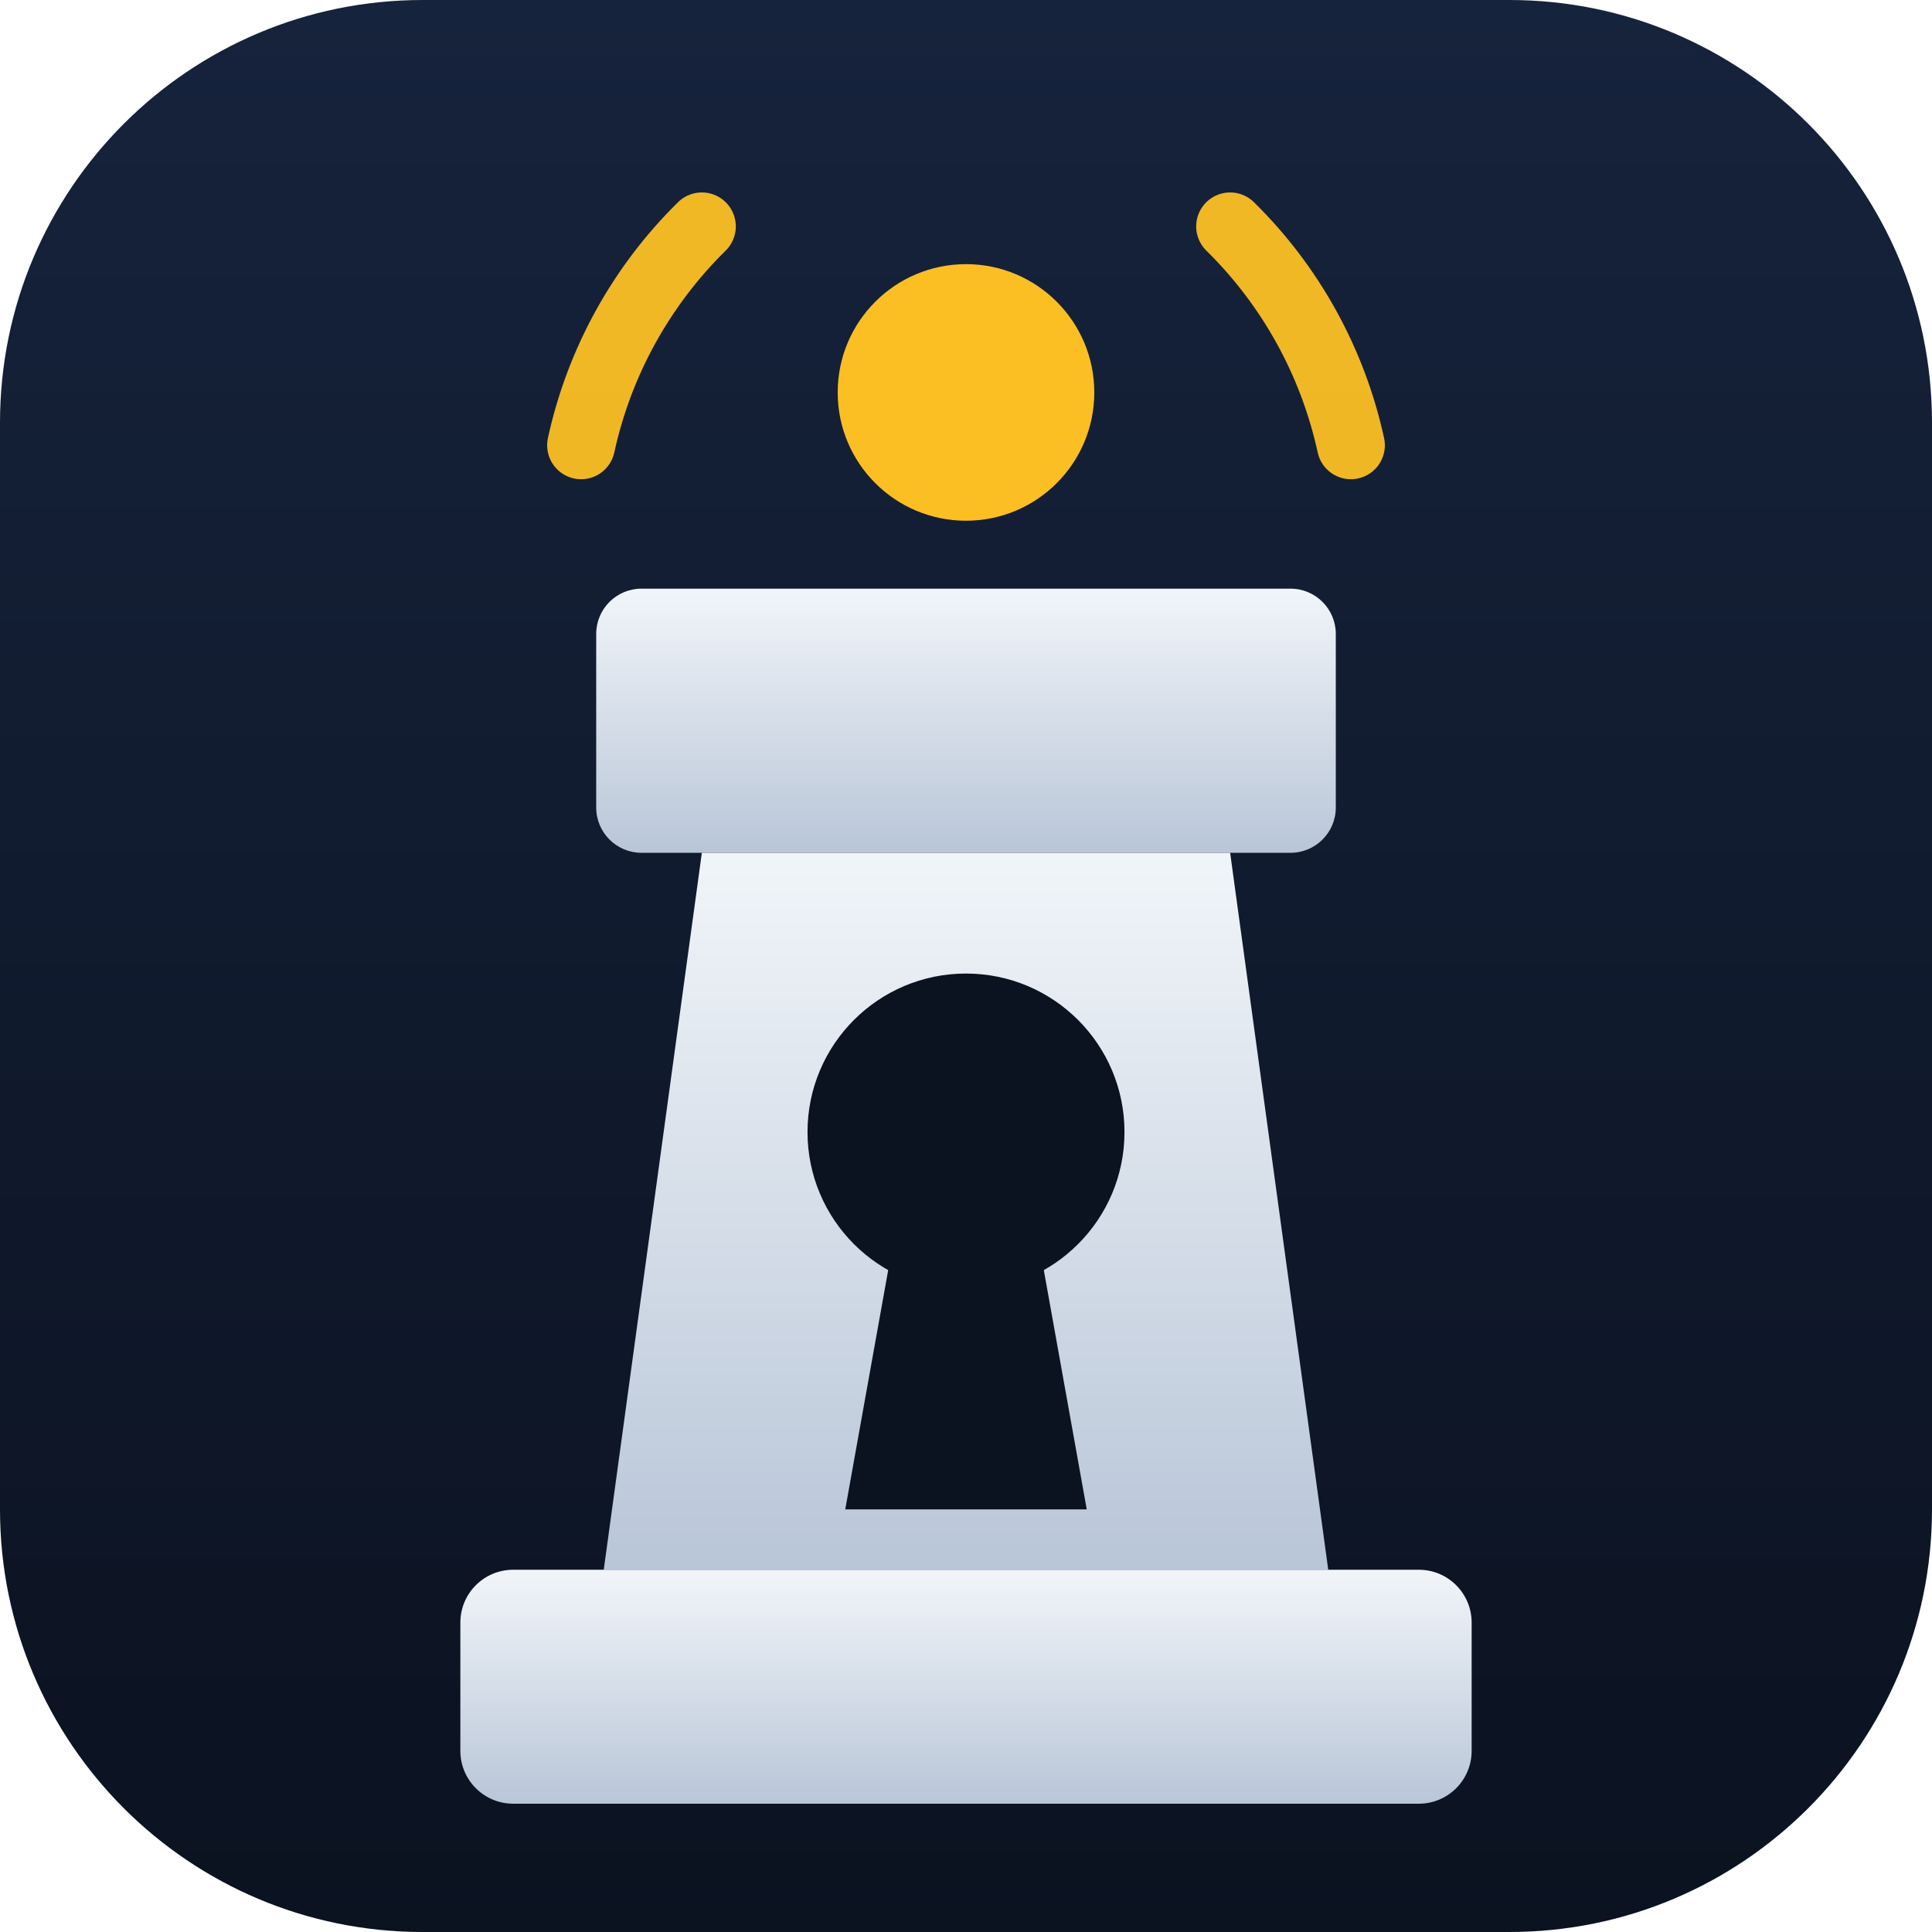
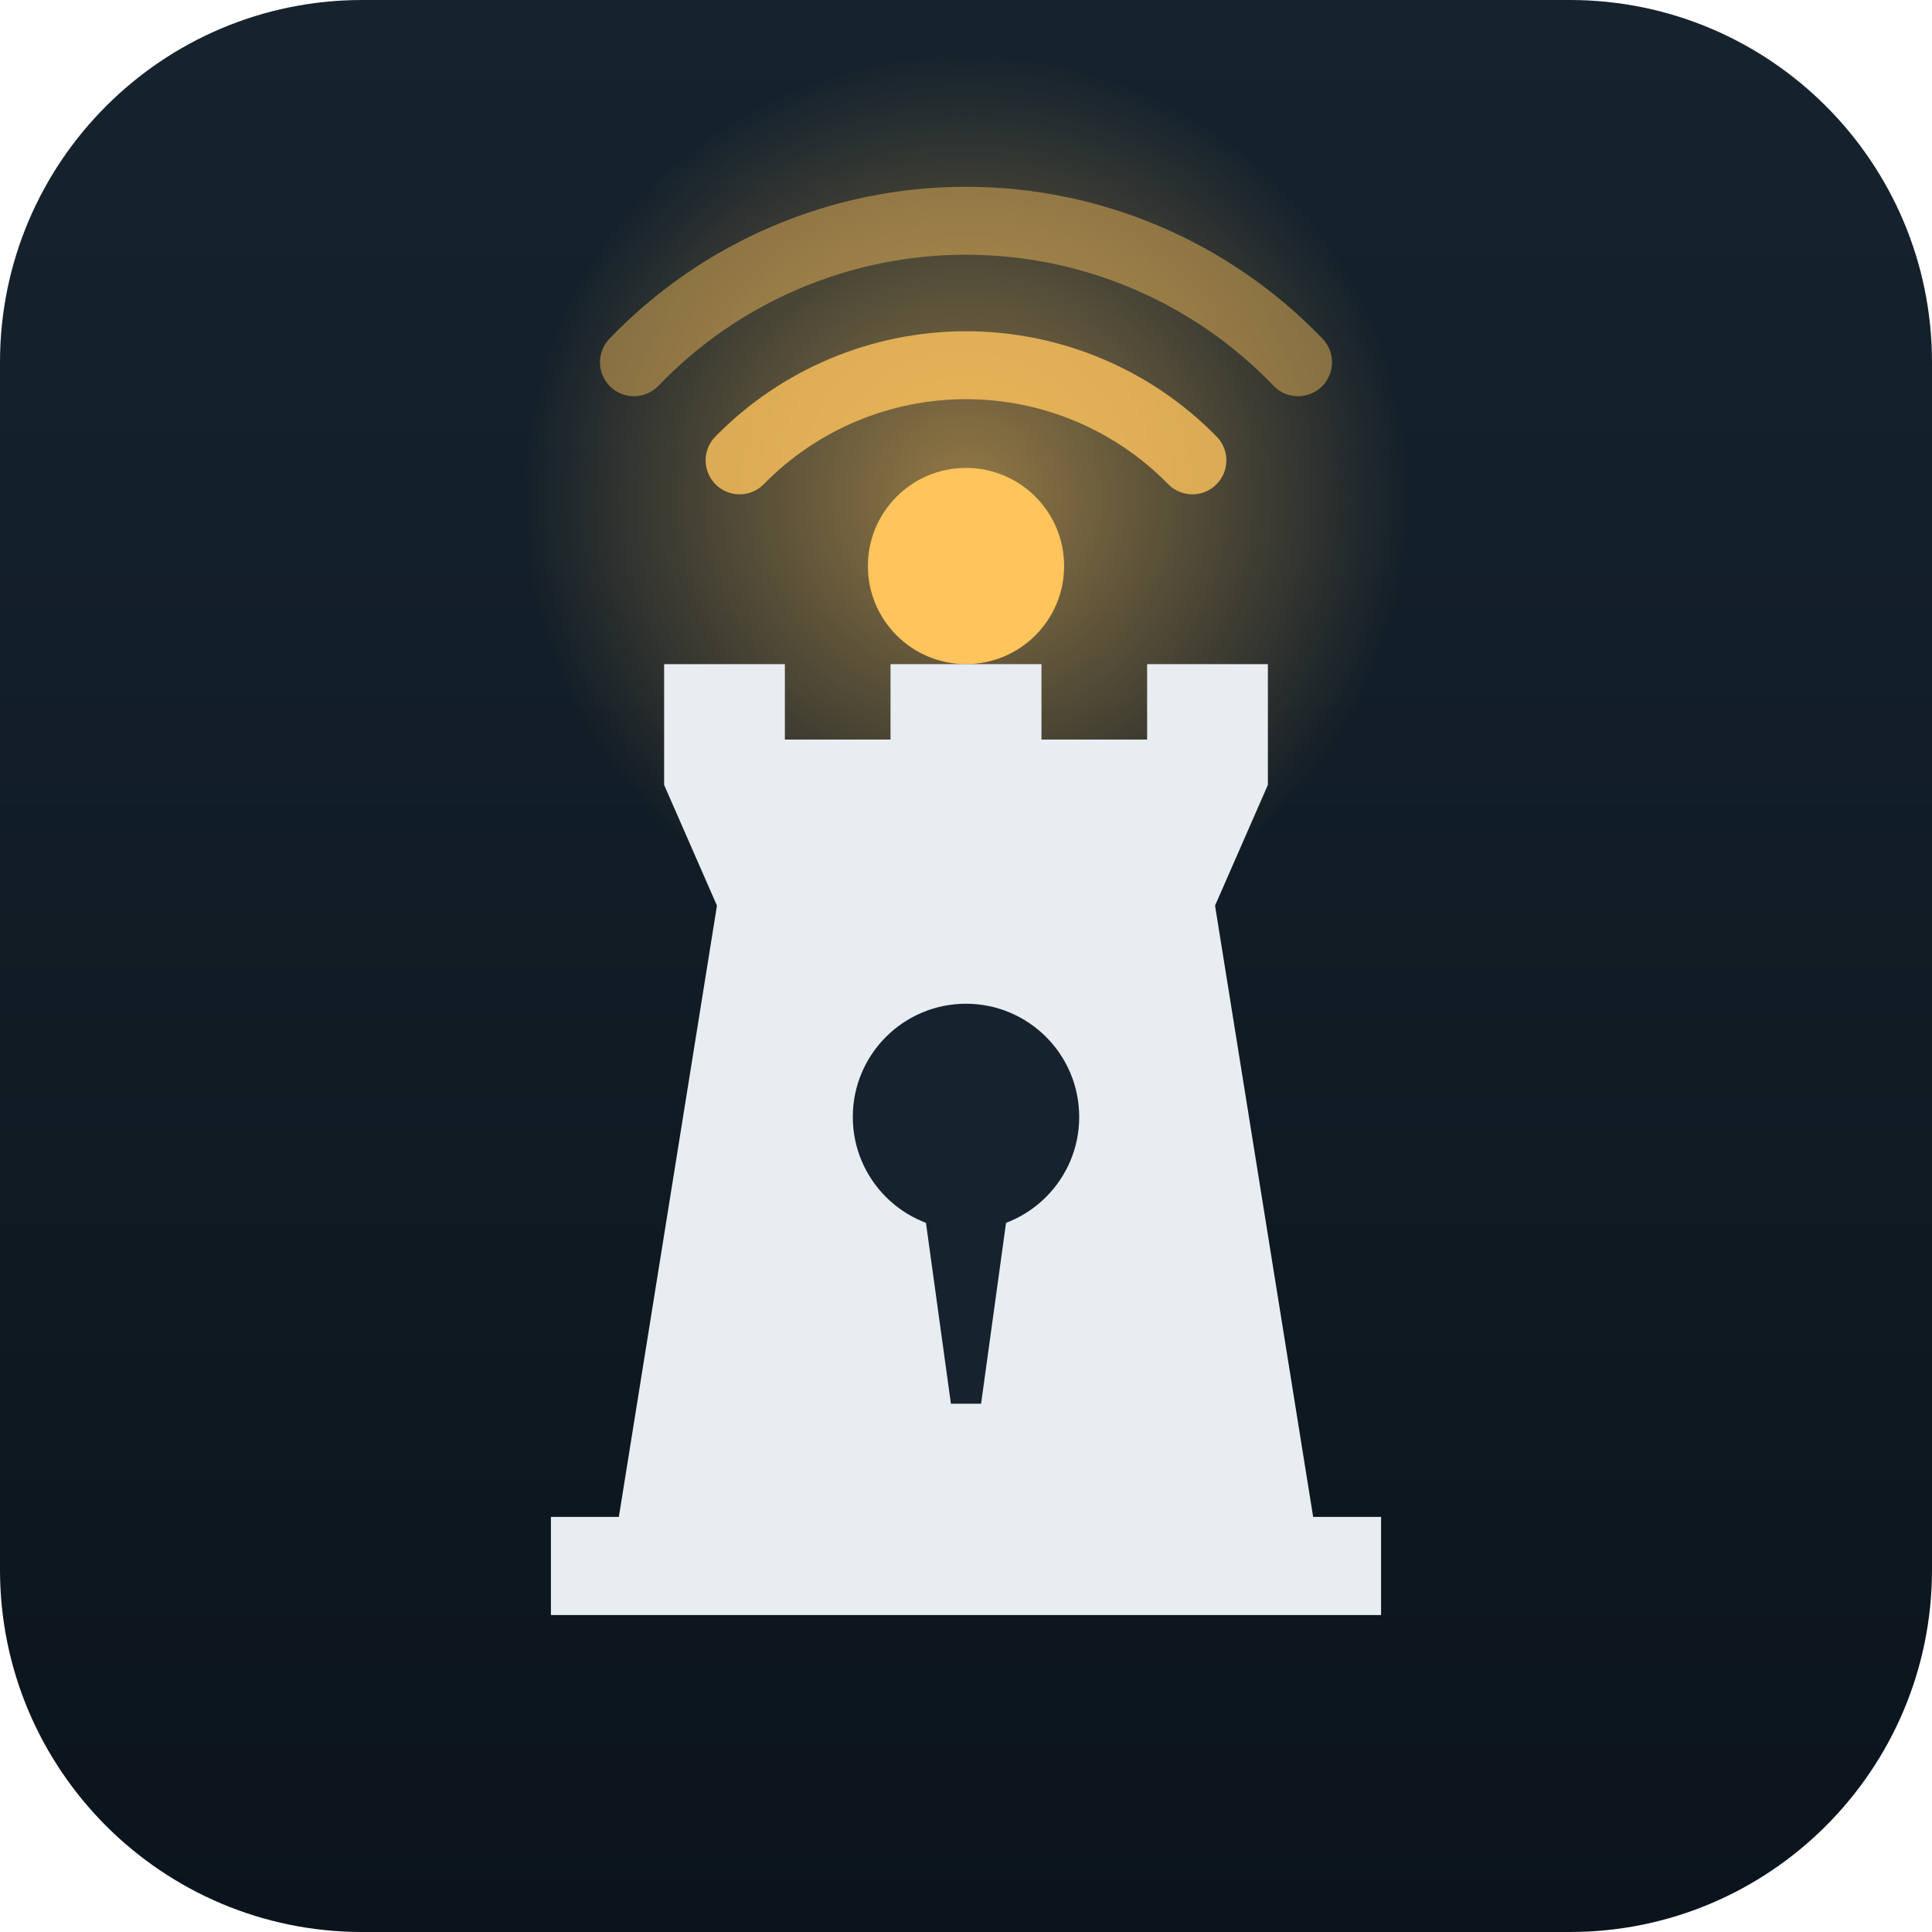
- <svg xmlns="http://www.w3.org/2000/svg" viewBox="0 0 512 512" width="512" height="512" role="img" aria-label="Outpost">
+ <svg xmlns="http://www.w3.org/2000/svg" viewBox="0 0 512 512" width="512" height="512">
  <defs>
    <linearGradient id="bg" x1="0" y1="0" x2="0" y2="1">
-       <stop offset="0" stop-color="#16233C" />
-       <stop offset="1" stop-color="#0B1220" />
+       <stop offset="0" stop-color="#16232e" />
+       <stop offset="1" stop-color="#0b141c" />
    </linearGradient>
-     <linearGradient id="stone" x1="0" y1="0" x2="0" y2="1">
-       <stop offset="0" stop-color="#F1F5F9" />
-       <stop offset="1" stop-color="#B9C6D8" />
-     </linearGradient>
+     <radialGradient id="beam" cx="0.5" cy="0.5" r="0.5">
+       <stop offset="0" stop-color="#ffc45c" stop-opacity="0.55" />
+       <stop offset="1" stop-color="#ffc45c" stop-opacity="0" />
+     </radialGradient>
  </defs>
-   <rect width="512" height="512" rx="112" fill="url(#bg)" />
-   <g fill="none" stroke="#FBBF24" stroke-width="18" stroke-linecap="round" opacity="0.95">
-     <path d="M154 118 A 116 116 0 0 1 186 60" />
-     <path d="M358 118 A 116 116 0 0 0 326 60" />
+   <rect x="0" y="0" width="512" height="512" rx="96" fill="url(#bg)" />
+   <circle cx="256" cy="132" r="118" fill="url(#beam)" />
+   <g fill="none" stroke="#ffc45c" stroke-width="18" stroke-linecap="round">
+     <path d="M 168 96 A 122 122 0 0 1 344 96" opacity="0.45" />
+     <path d="M 196 122 A 84 84 0 0 1 316 122" opacity="0.8" />
  </g>
-   <circle cx="256" cy="104" r="34" fill="#FBBF24" />
-   <g fill="url(#stone)">
-     <path d="M170 156 h172 a12 12 0 0 1 12 12 v46 a12 12 0 0 1 -12 12 h-172 a12 12 0 0 1 -12 -12 v-46 a12 12 0 0 1 12 -12 z" />
-     <path d="M186 226 h140 l26 190 h-192 z" />
-     <path d="M136 416 h240 a14 14 0 0 1 14 14 v34 a14 14 0 0 1 -14 14 h-240 a14 14 0 0 1 -14 -14 v-34 a14 14 0 0 1 14 -14 z" />
-   </g>
-   <g fill="#0B1220">
-     <circle cx="256" cy="300" r="42" />
-     <path d="M238 322 h36 l14 78 h-64 z" />
+   <circle cx="256" cy="150" r="26" fill="#ffc45c" />
+   <path d="M 176 208            L 176 176 L 208 176 L 208 196 L 236 196 L 236 176 L 276 176 L 276 196 L 304 196 L 304 176 L 336 176 L 336 208            L 322 240 L 348 402            L 366 402 L 366 428 L 146 428 L 146 402 L 164 402 L 190 240 Z" fill="#e8edf2" />
+   <g fill="#16232e">
+     <circle cx="256" cy="296" r="30" />
+     <path d="M 244 314 L 268 314 L 260 372 L 252 372 Z" />
  </g>
</svg>
